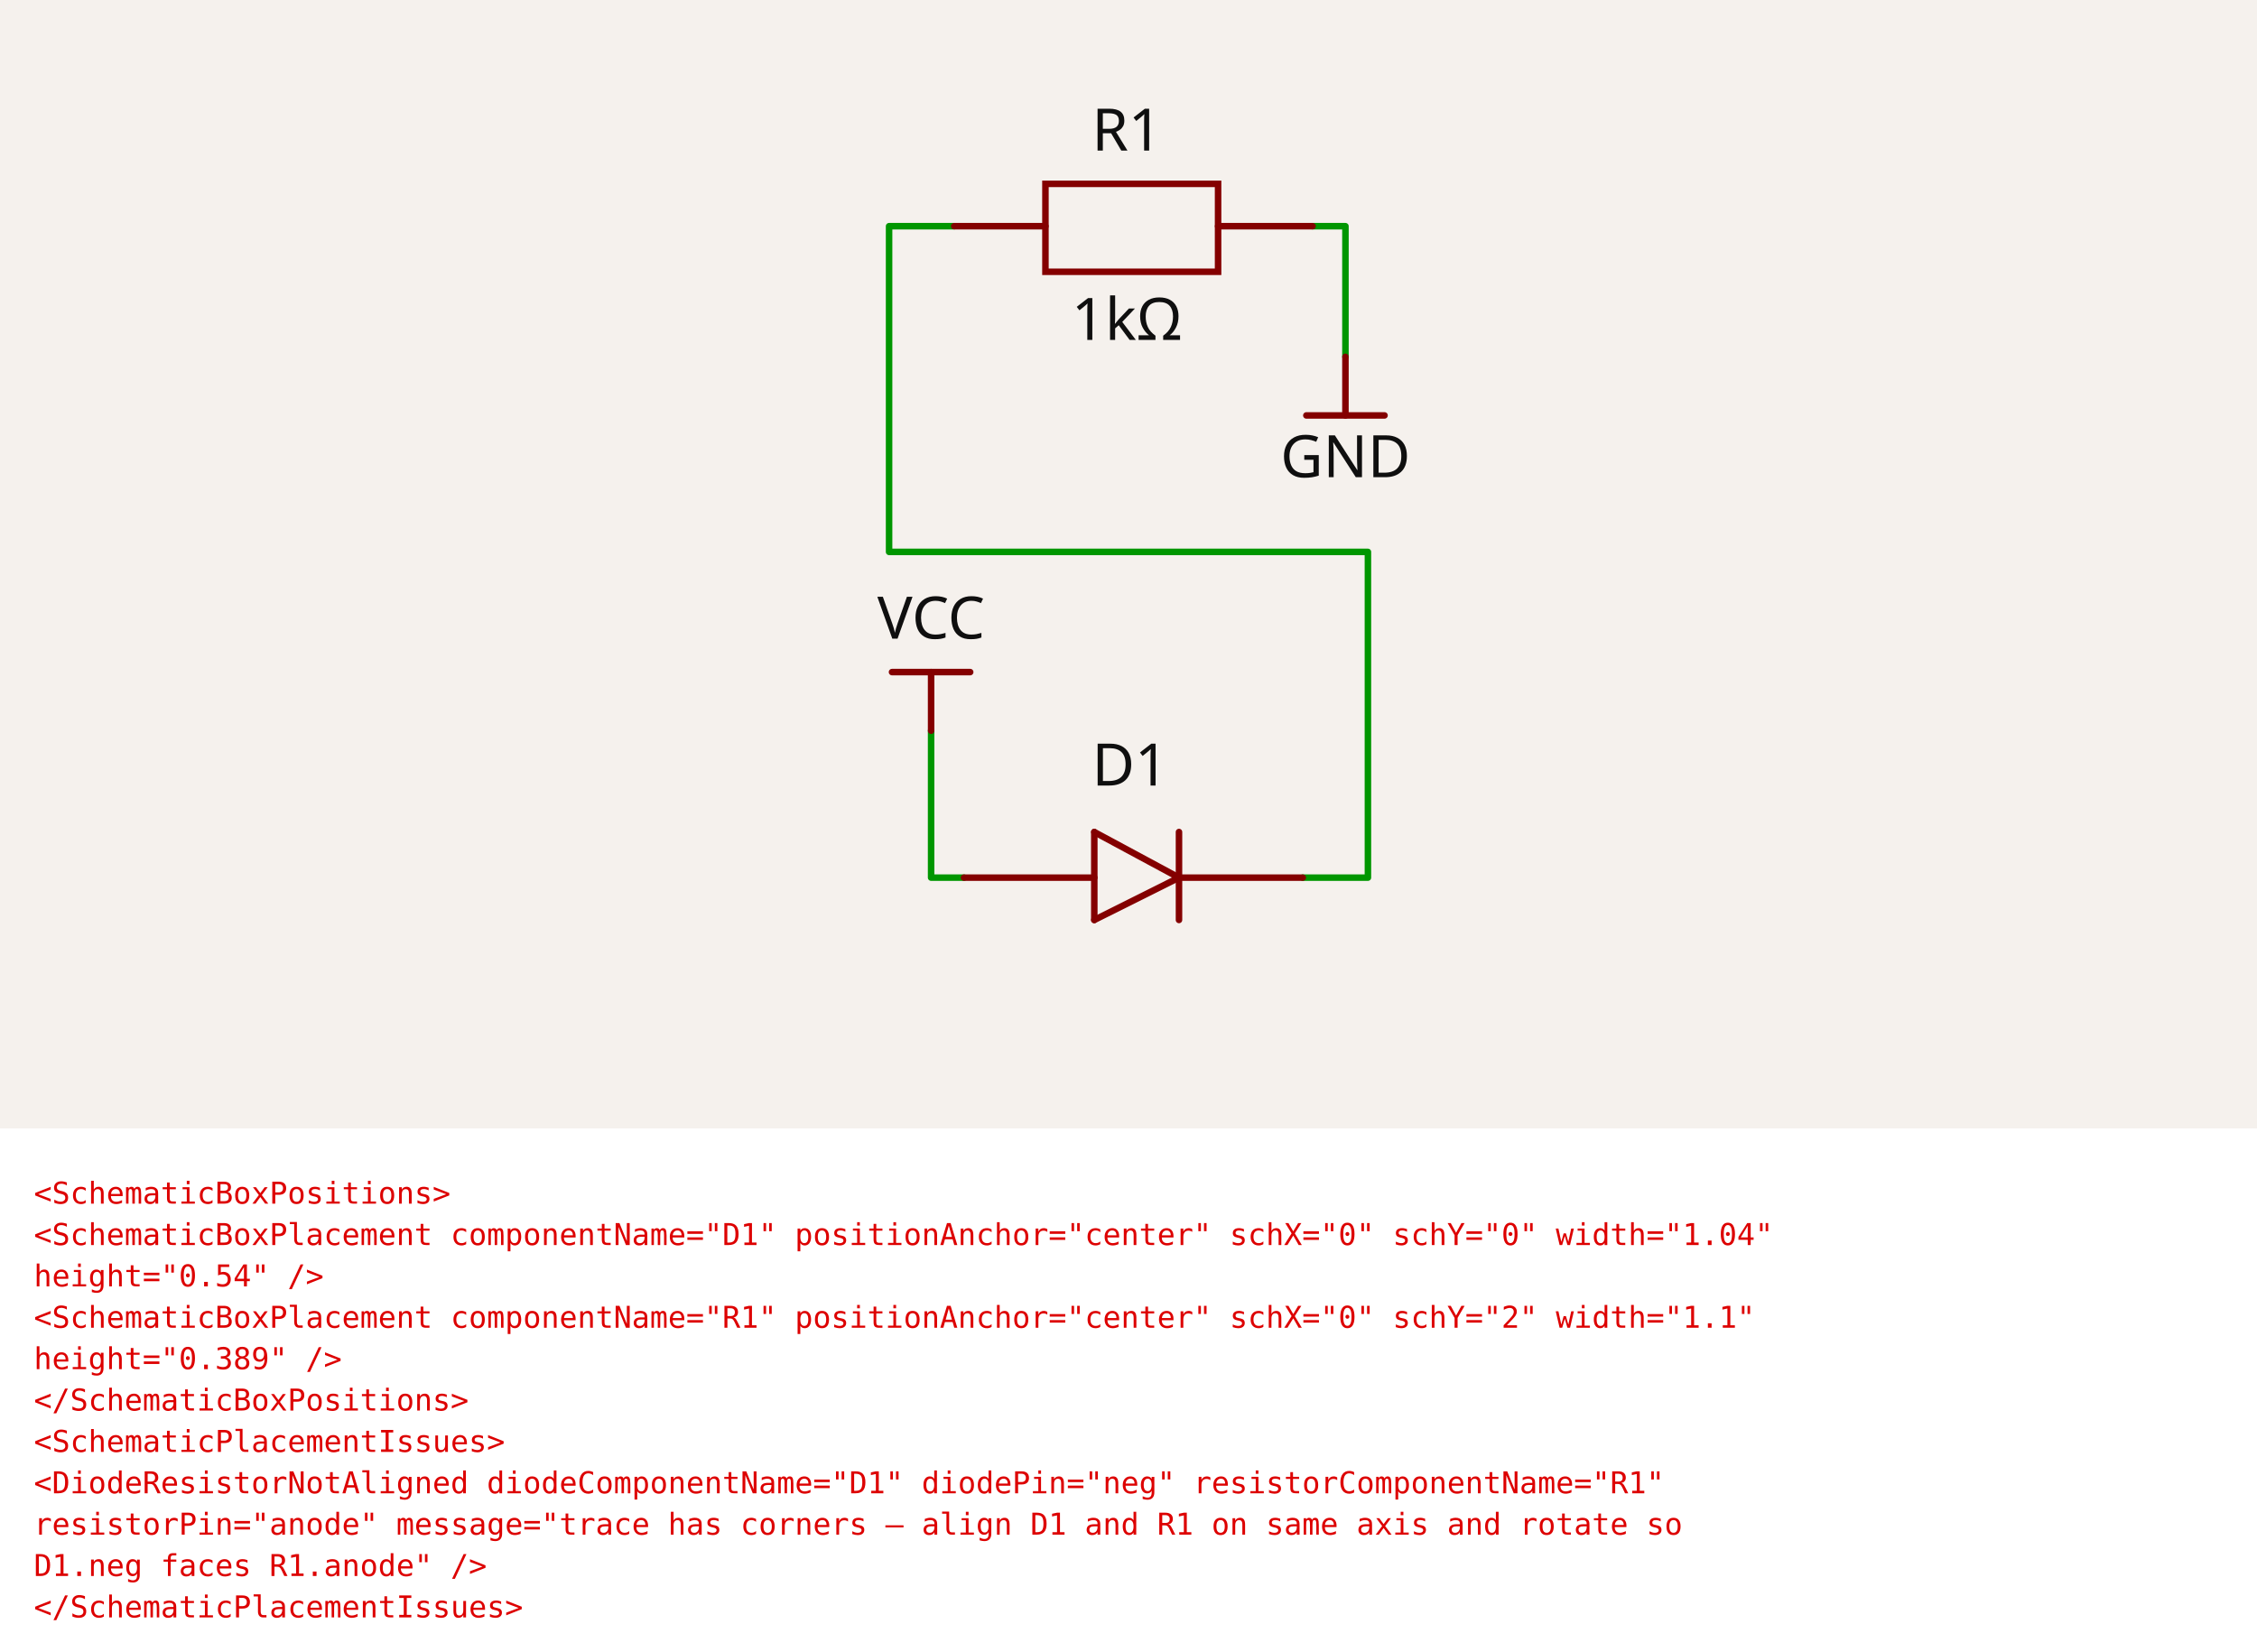
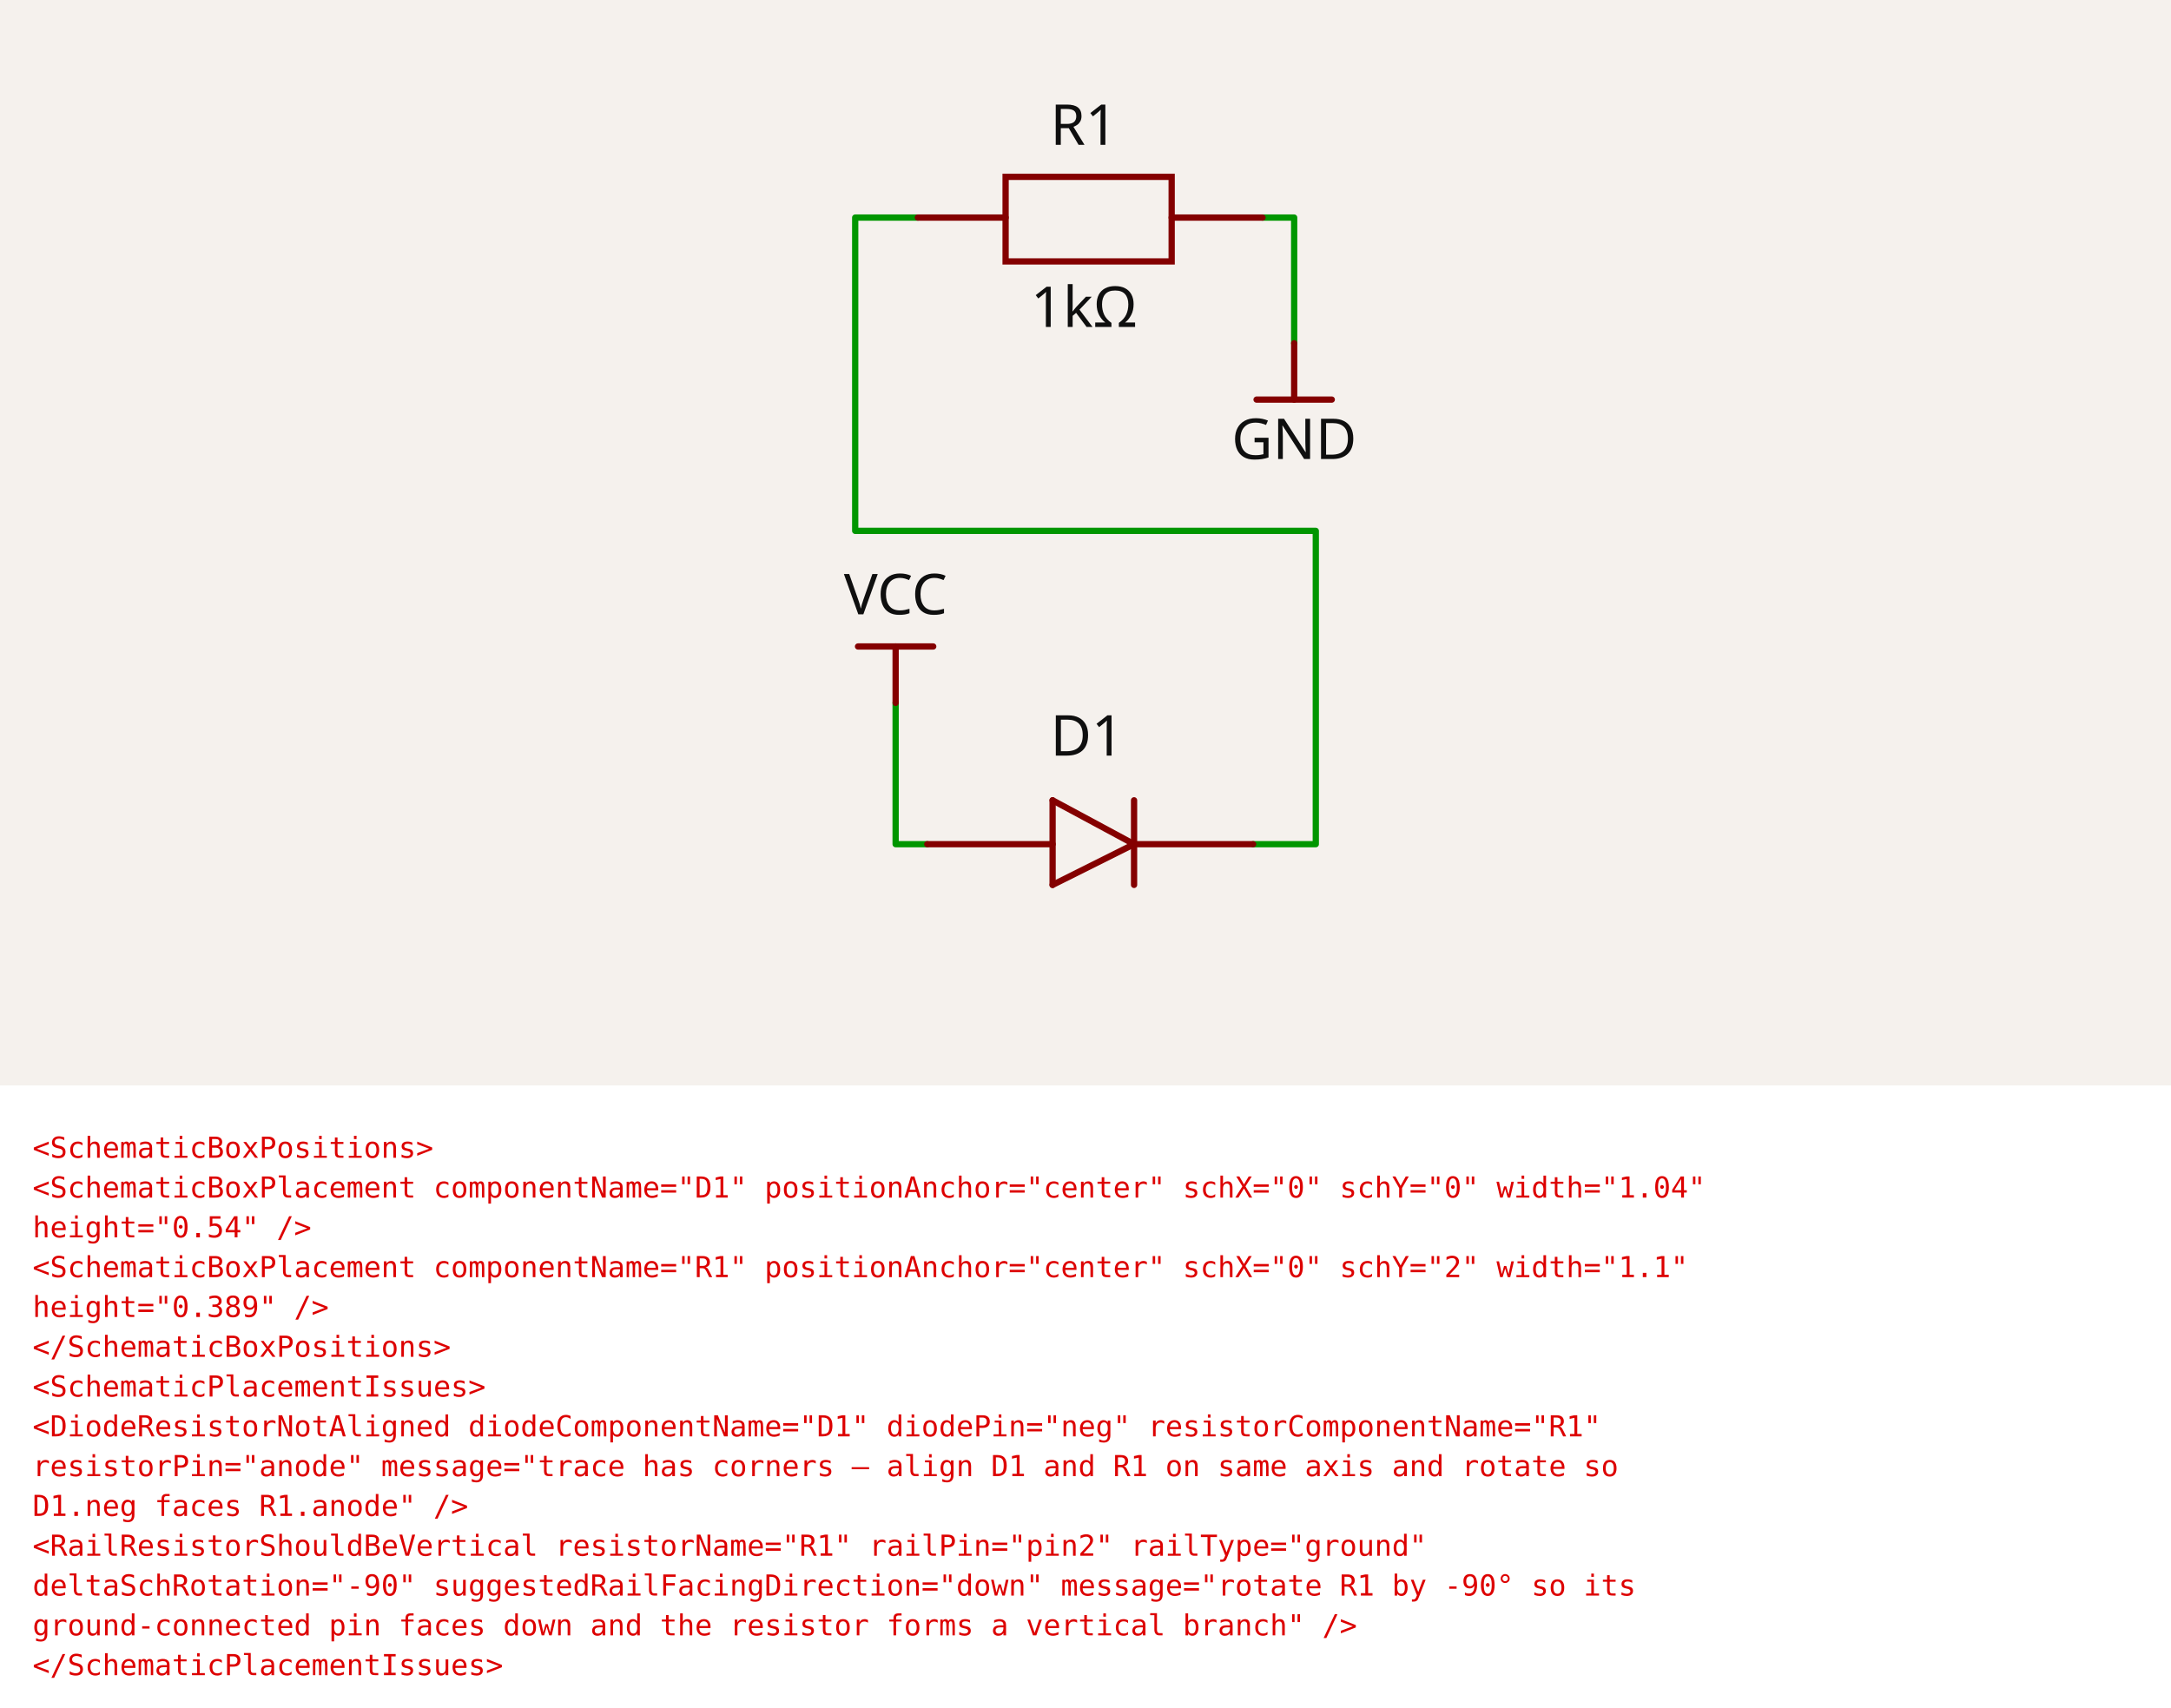
- <svg xmlns="http://www.w3.org/2000/svg" width="1200" height="878" viewBox="0 0 1200 878" role="img" aria-label="schematic analysis fixture">
+ <svg xmlns="http://www.w3.org/2000/svg" width="1200" height="944" viewBox="0 0 1200 944" role="img" aria-label="schematic analysis fixture">
  <g transform="translate(0, 0)">
    <style>
              .boundary { fill: rgb(245, 241, 237); }
              .schematic-boundary { fill: none; stroke: #fff; }
              .component { fill: none; stroke: rgb(132, 0, 0); }
              .chip { fill: rgb(255, 255, 194); stroke: rgb(132, 0, 0); }
              .component-pin { fill: none; stroke: rgb(132, 0, 0); }
              /* Basic per-trace hover fallback */
              .trace:hover {
                filter: invert(1);
              }
              .trace:hover .trace-crossing-outline {
                opacity: 0;
              }
              .trace:hover .trace-junction {
                filter: invert(1);
              }
              /* Net-hover highlighting: when a trace or its overlays are hovered,
                 invert color for all traces (base + overlays) sharing the same
                 subcircuit connectivity key. Also hide crossing outline during hover. */
              svg:has(:is(g.trace[data-subcircuit-connectivity-map-key="unnamedsubcircuitsubcircuit_source_group_0_connectivity_net0"], g.trace-overlays[data-subcircuit-connectivity-map-key="unnamedsubcircuitsubcircuit_source_group_0_connectivity_net0"]):hover) :is(g.trace[data-subcircuit-connectivity-map-key="unnamedsubcircuitsubcircuit_source_group_0_connectivity_net0"], g.trace-overlays[data-subcircuit-connectivity-map-key="unnamedsubcircuitsubcircuit_source_group_0_connectivity_net0"]) { filter: invert(1); }
svg:has(:is(g.trace[data-subcircuit-connectivity-map-key="unnamedsubcircuitsubcircuit_source_group_0_connectivity_net0"], g.trace-overlays[data-subcircuit-connectivity-map-key="unnamedsubcircuitsubcircuit_source_group_0_connectivity_net0"]):hover) g.trace-overlays[data-subcircuit-connectivity-map-key="unnamedsubcircuitsubcircuit_source_group_0_connectivity_net0"] .trace-crossing-outline { opacity: 0; }
svg:has(:is(g.trace[data-subcircuit-connectivity-map-key="unnamedsubcircuitsubcircuit_source_group_0_connectivity_net1"], g.trace-overlays[data-subcircuit-connectivity-map-key="unnamedsubcircuitsubcircuit_source_group_0_connectivity_net1"]):hover) :is(g.trace[data-subcircuit-connectivity-map-key="unnamedsubcircuitsubcircuit_source_group_0_connectivity_net1"], g.trace-overlays[data-subcircuit-connectivity-map-key="unnamedsubcircuitsubcircuit_source_group_0_connectivity_net1"]) { filter: invert(1); }
svg:has(:is(g.trace[data-subcircuit-connectivity-map-key="unnamedsubcircuitsubcircuit_source_group_0_connectivity_net1"], g.trace-overlays[data-subcircuit-connectivity-map-key="unnamedsubcircuitsubcircuit_source_group_0_connectivity_net1"]):hover) g.trace-overlays[data-subcircuit-connectivity-map-key="unnamedsubcircuitsubcircuit_source_group_0_connectivity_net1"] .trace-crossing-outline { opacity: 0; }
svg:has(:is(g.trace[data-subcircuit-connectivity-map-key="unnamedsubcircuitsubcircuit_source_group_0_connectivity_net2"], g.trace-overlays[data-subcircuit-connectivity-map-key="unnamedsubcircuitsubcircuit_source_group_0_connectivity_net2"]):hover) :is(g.trace[data-subcircuit-connectivity-map-key="unnamedsubcircuitsubcircuit_source_group_0_connectivity_net2"], g.trace-overlays[data-subcircuit-connectivity-map-key="unnamedsubcircuitsubcircuit_source_group_0_connectivity_net2"]) { filter: invert(1); }
svg:has(:is(g.trace[data-subcircuit-connectivity-map-key="unnamedsubcircuitsubcircuit_source_group_0_connectivity_net2"], g.trace-overlays[data-subcircuit-connectivity-map-key="unnamedsubcircuitsubcircuit_source_group_0_connectivity_net2"]):hover) g.trace-overlays[data-subcircuit-connectivity-map-key="unnamedsubcircuitsubcircuit_source_group_0_connectivity_net2"] .trace-crossing-outline { opacity: 0; }
              .text { font-family: sans-serif; fill: rgb(0, 150, 0); }
              .pin-number { fill: rgb(169, 0, 0); }
              .port-label { fill: rgb(0, 100, 100); }
              .component-name { fill: rgb(0, 100, 100); }

            </style>
    <rect class="boundary" x="0" y="0" width="1200" height="600" />
    <g class="trace sch-trace" data-layer="base" data-circuit-json-type="schematic_trace" data-schematic-trace-id="schematic_trace_0" data-subcircuit-connectivity-map-key="unnamedsubcircuitsubcircuit_source_group_0_connectivity_net0">
      <path d="M 692.655 466.646 L 727.293 466.646 L 727.293 293.458 L 472.707 293.458 L 472.707 120.271 L 507.345 120.271" class="trace-invisible-hover-outline sch-trace-hitbox" stroke="rgb(0, 150, 0)" fill="none" stroke-width="27.71px" stroke-linecap="round" opacity="0" stroke-linejoin="round" />
      <path class="sch-trace-path" d="M 692.655 466.646 L 727.293 466.646 L 727.293 293.458 L 472.707 293.458 L 472.707 120.271 L 507.345 120.271" stroke="rgb(0, 150, 0)" fill="none" stroke-width="3.464px" stroke-linecap="round" stroke-linejoin="round" />
    </g>
    <g class="trace sch-trace" data-layer="base" data-circuit-json-type="schematic_trace" data-schematic-trace-id="schematic_trace_1" data-subcircuit-connectivity-map-key="unnamedsubcircuitsubcircuit_source_group_0_connectivity_net1">
      <path d="M 512.54 466.646 L 495.048 466.646 L 495.048 388.538" class="trace-invisible-hover-outline sch-trace-hitbox" stroke="rgb(0, 150, 0)" fill="none" stroke-width="27.71px" stroke-linecap="round" opacity="0" stroke-linejoin="round" />
      <path class="sch-trace-path" d="M 512.54 466.646 L 495.048 466.646 L 495.048 388.538" stroke="rgb(0, 150, 0)" fill="none" stroke-width="3.464px" stroke-linecap="round" stroke-linejoin="round" />
    </g>
    <g class="trace sch-trace" data-layer="base" data-circuit-json-type="schematic_trace" data-schematic-trace-id="schematic_trace_2" data-subcircuit-connectivity-map-key="unnamedsubcircuitsubcircuit_source_group_0_connectivity_net2">
      <path d="M 697.851 120.271 L 715.343 120.271 L 715.343 189.719" class="trace-invisible-hover-outline sch-trace-hitbox" stroke="rgb(0, 150, 0)" fill="none" stroke-width="27.71px" stroke-linecap="round" opacity="0" stroke-linejoin="round" />
      <path class="sch-trace-path" d="M 697.851 120.271 L 715.343 120.271 L 715.343 189.719" stroke="rgb(0, 150, 0)" fill="none" stroke-width="3.464px" stroke-linecap="round" stroke-linejoin="round" />
    </g>
    <g class="trace-overlays sch-trace-overlays" data-layer="overlay" data-circuit-json-type="schematic_trace" data-schematic-trace-id="schematic_trace_0" data-subcircuit-connectivity-map-key="unnamedsubcircuitsubcircuit_source_group_0_connectivity_net0" />
    <g class="trace-overlays sch-trace-overlays" data-layer="overlay" data-circuit-json-type="schematic_trace" data-schematic-trace-id="schematic_trace_1" data-subcircuit-connectivity-map-key="unnamedsubcircuitsubcircuit_source_group_0_connectivity_net1" />
    <g class="trace-overlays sch-trace-overlays" data-layer="overlay" data-circuit-json-type="schematic_trace" data-schematic-trace-id="schematic_trace_2" data-subcircuit-connectivity-map-key="unnamedsubcircuitsubcircuit_source_group_0_connectivity_net2" />
    <g class="sch-component" data-circuit-json-type="schematic_component" data-schematic-component-id="schematic_component_0">
      <rect class="component-overlay sch-component-overlay" x="512.54" y="442.399" width="180.115" height="46.761" fill="transparent" />
      <path class="sch-component-symbol-path" d="M 626.844 466.646 L 581.815 489.16" stroke="rgb(132, 0, 0)" fill="none" stroke-width="3.464px" stroke-linecap="round" />
      <path class="sch-component-symbol-path" d="M 581.815 442.399 L 626.844 466.646" stroke="rgb(132, 0, 0)" fill="none" stroke-width="3.464px" stroke-linecap="round" />
      <path class="sch-component-symbol-path" d="M 581.815 489.16 L 581.815 442.399" stroke="rgb(132, 0, 0)" fill="none" stroke-width="3.464px" stroke-linecap="round" />
      <path class="sch-component-symbol-path" d="M 626.844 442.399 L 626.844 489.16" stroke="rgb(132, 0, 0)" fill="none" stroke-width="3.464px" stroke-linecap="round" />
      <path class="sch-component-symbol-path" d="M 581.815 466.646 L 512.54 466.646" stroke="rgb(132, 0, 0)" fill="none" stroke-width="3.464px" stroke-linecap="round" />
      <path class="sch-component-symbol-path" d="M 692.655 466.646 L 628.576 466.646" stroke="rgb(132, 0, 0)" fill="none" stroke-width="3.464px" stroke-linecap="round" />
      <text class="sch-component-name sch-component-text" x="600.866" y="426.813" stroke="rgb(245, 241, 237)" stroke-width="3.464px" paint-order="stroke" fill="rgb(15, 15, 15)" font-family="sans-serif" text-anchor="middle" dominant-baseline="ideographic" font-size="31.174px">D1</text>
      <text class="sch-component-text" x="602.598" y="520.334" fill="rgb(15, 15, 15)" font-family="sans-serif" text-anchor="middle" dominant-baseline="hanging" font-size="31.174px" />
    </g>
    <g class="sch-component" data-circuit-json-type="schematic_component" data-schematic-component-id="schematic_component_1">
      <rect class="component-overlay sch-component-overlay" x="507.345" y="97.757" width="190.506" height="46.761" fill="transparent" />
      <path class="sch-component-symbol-path" d="M 507.345 120.271 L 555.837 120.271" stroke="rgb(132, 0, 0)" fill="none" stroke-width="3.464px" stroke-linecap="round" />
      <path class="sch-component-symbol-path" d="M 647.627 120.271 L 697.851 120.271" stroke="rgb(132, 0, 0)" fill="none" stroke-width="3.464px" stroke-linecap="round" />
      <path class="sch-component-symbol-path" d="M 602.598 97.757 L 647.627 97.757 L 647.627 144.517 L 555.837 144.517 L 555.837 97.757 L 602.598 97.757" stroke="rgb(132, 0, 0)" fill="none" stroke-width="3.464px" stroke-linecap="round" />
      <text class="sch-component-name sch-component-text" x="599.134" y="89.192" stroke="rgb(245, 241, 237)" stroke-width="3.464px" paint-order="stroke" fill="rgb(15, 15, 15)" font-family="sans-serif" text-anchor="middle" dominant-baseline="ideographic" font-size="31.174px">R1</text>
      <text class="sch-component-text" x="599.134" y="156.546" fill="rgb(15, 15, 15)" font-family="sans-serif" text-anchor="middle" dominant-baseline="hanging" font-size="31.174px">1kΩ</text>
    </g>
    <g class="schematic-port-hover sch-port-hover" data-schematic-port-id="source_port_0">
      <circle cx="512.54" cy="466.646" r="6.927" fill="red" opacity="0" />
    </g>
    <g class="schematic-port-hover sch-port-hover" data-schematic-port-id="source_port_1">
      <circle cx="692.655" cy="466.646" r="6.927" fill="red" opacity="0" />
    </g>
    <g class="schematic-port-hover sch-port-hover" data-schematic-port-id="source_port_2">
      <circle cx="507.345" cy="120.271" r="6.927" fill="red" opacity="0" />
    </g>
    <g class="schematic-port-hover sch-port-hover" data-schematic-port-id="source_port_3">
      <circle cx="697.851" cy="120.271" r="6.927" fill="red" opacity="0" />
    </g>
    <rect class="component-overlay sch-component-overlay sch-net-label-overlay" x="474.266" y="357.364" width="41.565" height="31.174" fill="transparent" />
    <path class="sch-net-label-symbol-path" d="M 515.831 357.364 L 474.266 357.364" stroke="rgb(132, 0, 0)" fill="none" stroke-width="3.464px" stroke-linecap="round" />
    <path class="sch-net-label-symbol-path" d="M 495.048 357.364 L 495.048 388.538" stroke="rgb(132, 0, 0)" fill="none" stroke-width="3.464px" stroke-linecap="round" />
    <text class="sch-net-label-symbol-text" x="495.048" y="348.705" fill="rgb(15, 15, 15)" font-family="sans-serif" text-anchor="middle" dominant-baseline="ideographic" font-size="31.174px">VCC</text>
    <rect class="component-overlay sch-component-overlay sch-net-label-overlay" x="694.56" y="189.719" width="41.565" height="31.174" fill="transparent" />
    <path class="sch-net-label-symbol-path" d="M 694.56 220.893 L 736.125 220.893" stroke="rgb(132, 0, 0)" fill="none" stroke-width="3.464px" stroke-linecap="round" />
    <path class="sch-net-label-symbol-path" d="M 715.343 220.893 L 715.343 189.719" stroke="rgb(132, 0, 0)" fill="none" stroke-width="3.464px" stroke-linecap="round" />
    <text class="sch-net-label-symbol-text" x="715.343" y="229.552" fill="rgb(15, 15, 15)" font-family="sans-serif" text-anchor="middle" dominant-baseline="hanging" font-size="31.174px">GND</text>
  </g>
  <g transform="translate(0, 600) scale(1, 1) translate(0, 0)">
    <rect width="100%" height="100%" fill="#fff" />
    <text x="18" y="40" fill="#d00" font-family="Menlo, Consolas, monospace" font-size="16">
      <tspan x="18" dy="0">&lt;SchematicBoxPositions&gt;</tspan>
      <tspan x="18" dy="22">&lt;SchematicBoxPlacement componentName="D1" positionAnchor="center" schX="0" schY="0" width="1.04"</tspan>
      <tspan x="18" dy="22">  height="0.54" /&gt;</tspan>
      <tspan x="18" dy="22">&lt;SchematicBoxPlacement componentName="R1" positionAnchor="center" schX="0" schY="2" width="1.1"</tspan>
      <tspan x="18" dy="22">  height="0.389" /&gt;</tspan>
      <tspan x="18" dy="22">&lt;/SchematicBoxPositions&gt;</tspan>
      <tspan x="18" dy="22">&lt;SchematicPlacementIssues&gt;</tspan>
      <tspan x="18" dy="22">&lt;DiodeResistorNotAligned diodeComponentName="D1" diodePin="neg" resistorComponentName="R1"</tspan>
      <tspan x="18" dy="22">  resistorPin="anode" message="trace has corners — align D1 and R1 on same axis and rotate so</tspan>
      <tspan x="18" dy="22">  D1.neg faces R1.anode" /&gt;</tspan>
+       <tspan x="18" dy="22">&lt;RailResistorShouldBeVertical resistorName="R1" railPin="pin2" railType="ground"</tspan>
+       <tspan x="18" dy="22">  deltaSchRotation="-90" suggestedRailFacingDirection="down" message="rotate R1 by -90° so its</tspan>
+       <tspan x="18" dy="22">  ground-connected pin faces down and the resistor forms a vertical branch" /&gt;</tspan>
      <tspan x="18" dy="22">&lt;/SchematicPlacementIssues&gt;</tspan>
    </text>
  </g>
</svg>
